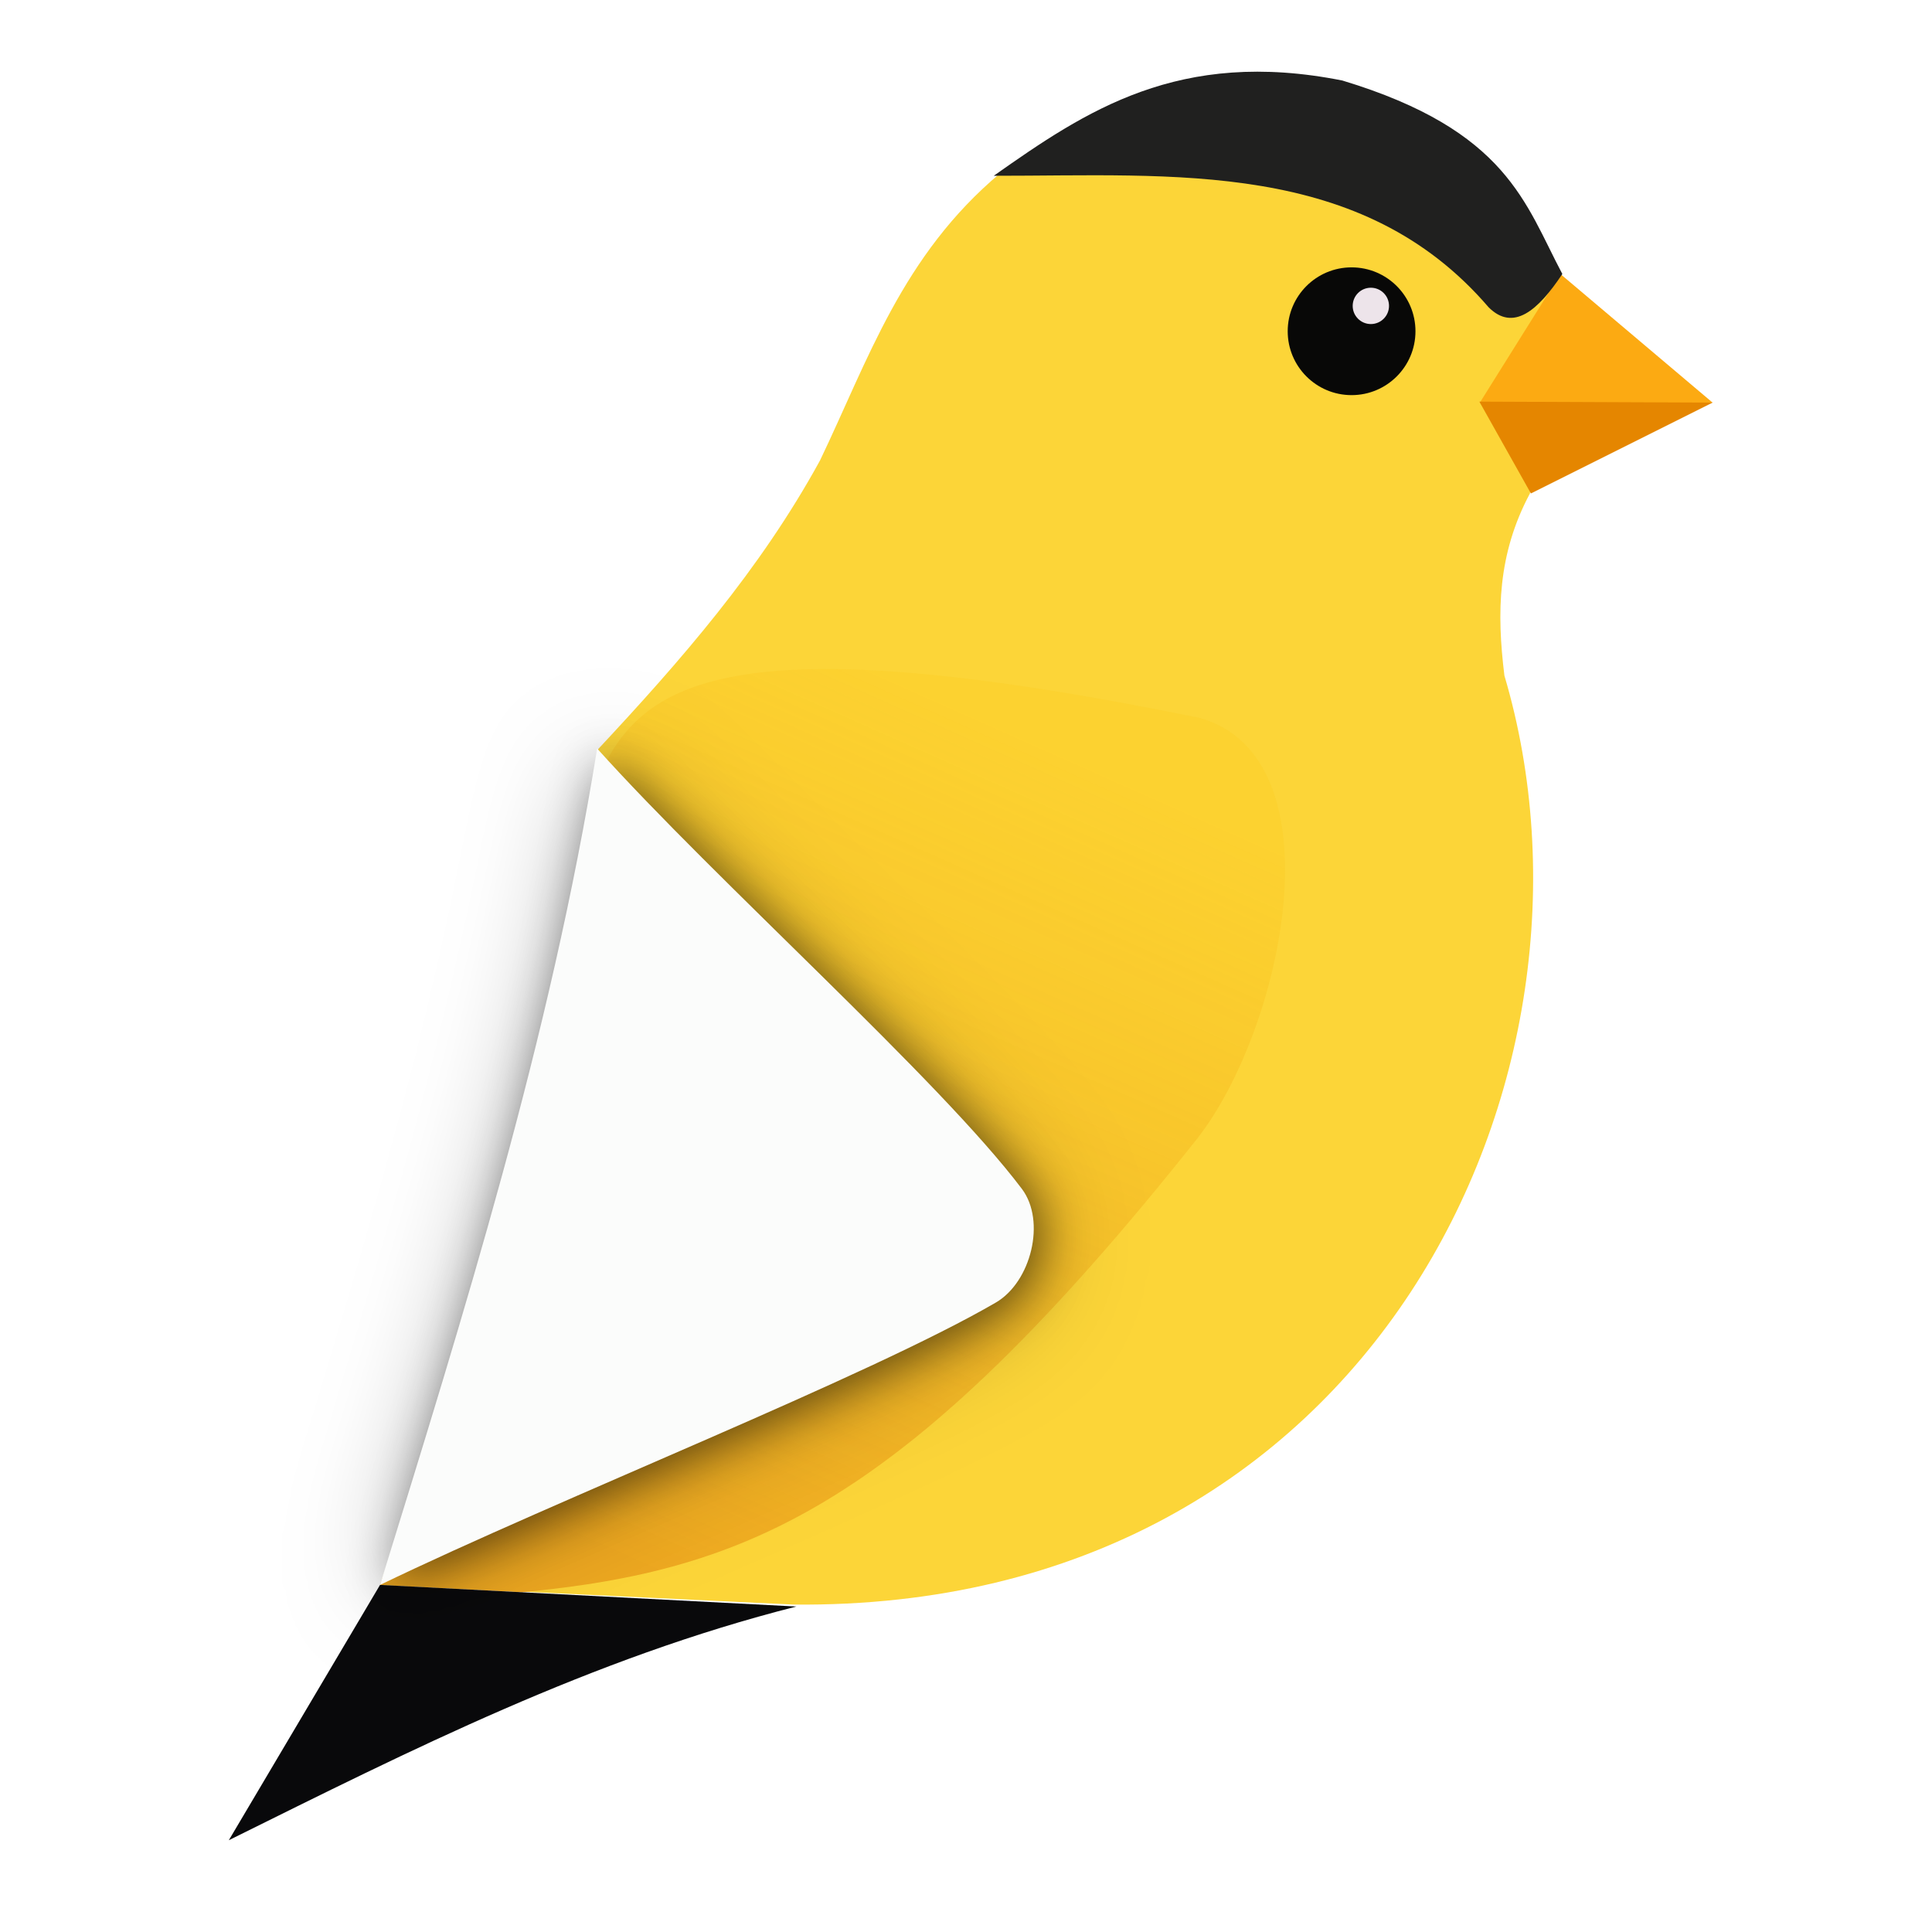
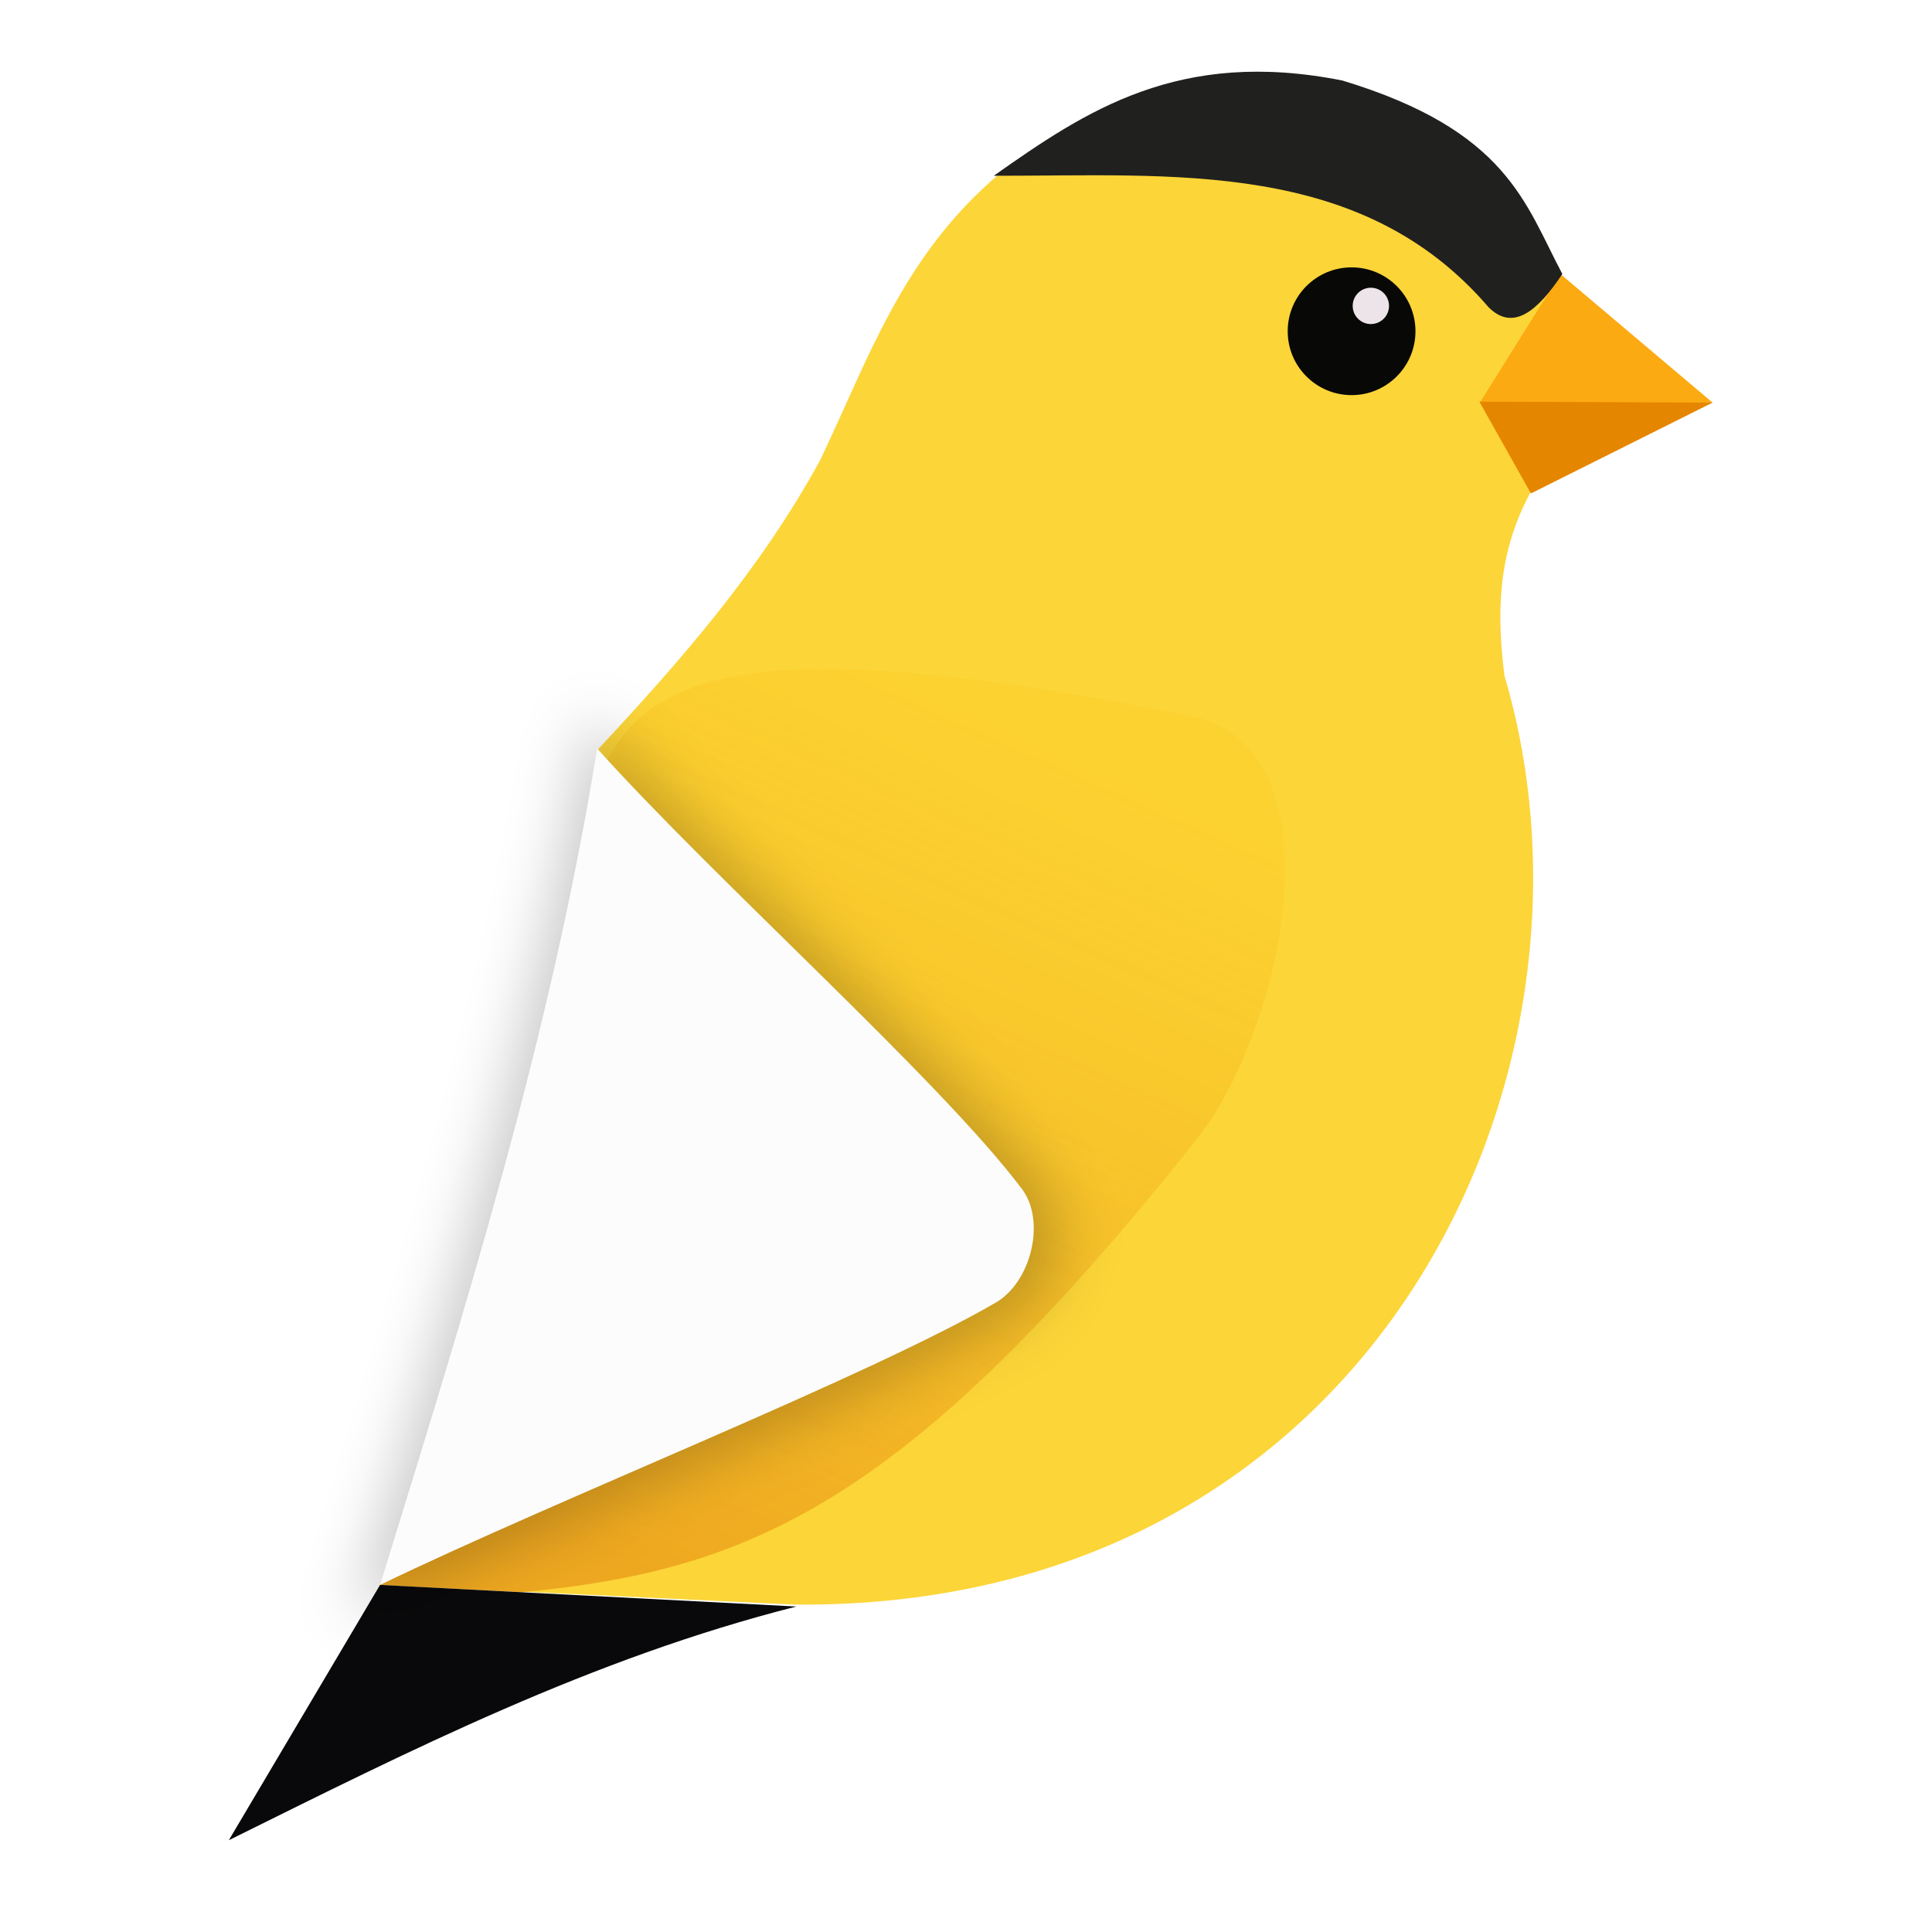
<svg xmlns="http://www.w3.org/2000/svg" xmlns:xlink="http://www.w3.org/1999/xlink" width="256mm" height="256mm" viewBox="0 0 256 256" version="1.1" id="svg1" xml:space="preserve">
  <defs id="defs1">
    <linearGradient id="linearGradient7">
      <stop style="stop-color:#eea71f;stop-opacity:0.967;" offset="0" id="stop7" />
      <stop style="stop-color:#fccf2b;stop-opacity:0.612;" offset="1" id="stop8" />
    </linearGradient>
    <linearGradient xlink:href="#linearGradient7" id="linearGradient8" x1="85.454" y1="207.241" x2="134.502" y2="97.078" gradientUnits="userSpaceOnUse" />
    <filter style="color-interpolation-filters:sRGB;" id="filter28" x="-0.269" y="-0.211" width="1.551" height="1.435">
      <feFlood result="flood" in="SourceGraphic" flood-opacity="0.498" flood-color="rgb(0,0,0)" id="feFlood27" />
      <feGaussianBlur result="blur" in="SourceGraphic" stdDeviation="3.04" id="feGaussianBlur27" />
      <feOffset result="offset" in="blur" dx="1.064" dy="0.76" id="feOffset27" />
      <feComposite result="comp1" operator="in" in="flood" in2="offset" id="feComposite27" />
      <feComposite result="fbSourceGraphic" operator="over" in="SourceGraphic" in2="comp1" id="feComposite28" />
      <feColorMatrix result="fbSourceGraphicAlpha" in="fbSourceGraphic" values="0 0 0 -1 0 0 0 0 -1 0 0 0 0 -1 0 0 0 0 1 0" id="feColorMatrix55" />
      <feFlood id="feFlood55" result="flood" in="fbSourceGraphic" flood-opacity="0.267" flood-color="rgb(0,0,0)" />
      <feGaussianBlur id="feGaussianBlur55" result="blur" in="fbSourceGraphic" stdDeviation="6.687" />
      <feOffset id="feOffset55" result="offset" in="blur" dx="0" dy="0.76" />
      <feComposite id="feComposite55" result="comp1" operator="in" in="flood" in2="offset" />
      <feComposite id="feComposite56" result="comp2" operator="over" in="fbSourceGraphic" in2="comp1" />
    </filter>
+     <filter style="color-interpolation-filters:sRGB" id="filter2" x="-0.1" y="-0.078" width="1.201" height="1.157">
+       <feGaussianBlur stdDeviation="3.623" id="feGaussianBlur2" />
+     </filter>
  </defs>
  <g id="layer2">
    <path style="display:inline;opacity:1;fill:#fcd538;fill-opacity:1;stroke:none;stroke-width:1;stroke-opacity:1" d="M 132.59,22.901 C 119.506,33.849 115.018,47.762 108.649,61.025 100.667,75.597 90.128,87.612 79.242,99.28 75.484,136.455 65.024,173.326 50.486,210.011 l 54.65,2.602 c 76.784,0.776 109.9,-70.135 94.206,-123.092 -1.032,-8.375 -0.907,-16.106 3.383,-24.137 L 206.833,36.619 174.722,17.481 Z" id="path5" />
    <path style="display:inline;opacity:1;fill:url(#linearGradient8);stroke:none;stroke-width:1;stroke-opacity:1" d="m 69.123,210.984 c 30.121,-2.872 50.938,-11.527 89.498,-60.092 11.432,-14.603 19.006,-50.445 0.368,-55.757 C 98.266,82.72 85.152,89.748 79.494,102.68 73.133,141.717 63.075,173.419 50.356,210.011 Z" id="path7" />
    <g id="g11">
      <path style="opacity:1;fill:#fcaa12;stroke-width:1;stroke:none;stroke-opacity:1;fill-opacity:1" d="m 206.758,36.303 20.168,17.045 h -30.838 z" id="path2" />
      <path style="opacity:1;fill:#e58600;stroke-width:1;stroke:none;stroke-opacity:1;fill-opacity:1" d="m 196.023,53.218 6.831,12.166 24.072,-12.036 z" id="path3" />
    </g>
    <path style="opacity:1;fill:#20201f;stroke:none;stroke-width:1;stroke-opacity:1;fill-opacity:1" d="m 131.68,23.291 c 12.176,-8.579 24.517,-16.933 46.192,-12.621 21.916,6.631 24.205,16.34 29.146,25.633 -3.253,4.892 -6.506,7.652 -9.759,4.424 C 180.402,21.074 155.632,23.313 131.68,23.291 Z" id="path4" />
    <path style="opacity:1;fill:#09090b;stroke:none;stroke-width:1;stroke-opacity:1;fill-opacity:1" d="m 30.318,243.841 20.038,-33.831 55.17,2.863 c -27.135,6.879 -51.108,19.03 -75.208,30.968 z" id="path1" />
-     <path style="opacity:1;fill:#fbfcfb;fill-opacity:1;stroke:none;stroke-width:1;stroke-opacity:1;filter:url(#filter28)" d="M 79.126,99.184 C 72.885,137.824 61.391,174.27 50.356,210.011 c 23.795,-11.497 64.752,-27.613 81.591,-37.413 4.673,-2.719 6.685,-10.781 3.456,-15.068 C 124.5,143.059 94.91,116.748 79.126,99.184 Z" id="path6" />
+     <path style="fill:#000000;fill-opacity:0.214;stroke:none;stroke-width:1;stroke-opacity:1;filter:url(#filter2)" d="M 79.126,99.184 C 72.885,137.824 61.391,174.27 50.356,210.011 c 23.795,-11.497 64.752,-27.613 81.591,-37.413 4.673,-2.719 6.685,-10.781 3.456,-15.068 C 124.5,143.059 94.91,116.748 79.126,99.184 Z" id="path6-2" transform="matrix(1.080633,0,0,1.080633,-7.55277,-12.4657)" />
+     <path style="opacity:1;fill:#fbfcfb;fill-opacity:1;stroke:none;stroke-width:1;stroke-opacity:1" d="M 79.126,99.184 C 72.885,137.824 61.391,174.27 50.356,210.011 c 23.795,-11.497 64.752,-27.613 81.591,-37.413 4.673,-2.719 6.685,-10.781 3.456,-15.068 C 124.5,143.059 94.91,116.748 79.126,99.184 Z" id="path6" />
    <g id="g10">
      <circle style="opacity:1;fill:#080807;fill-opacity:1;stroke:none;stroke-width:0.958;stroke-opacity:1" id="path8" cx="179.092" cy="43.892" r="8.465" />
      <circle style="opacity:1;fill:#ede4ea;fill-opacity:1;stroke:none;stroke-width:1;stroke-opacity:1" id="path9" cx="181.645" cy="40.532" r="2.407" />
    </g>
  </g>
</svg>
